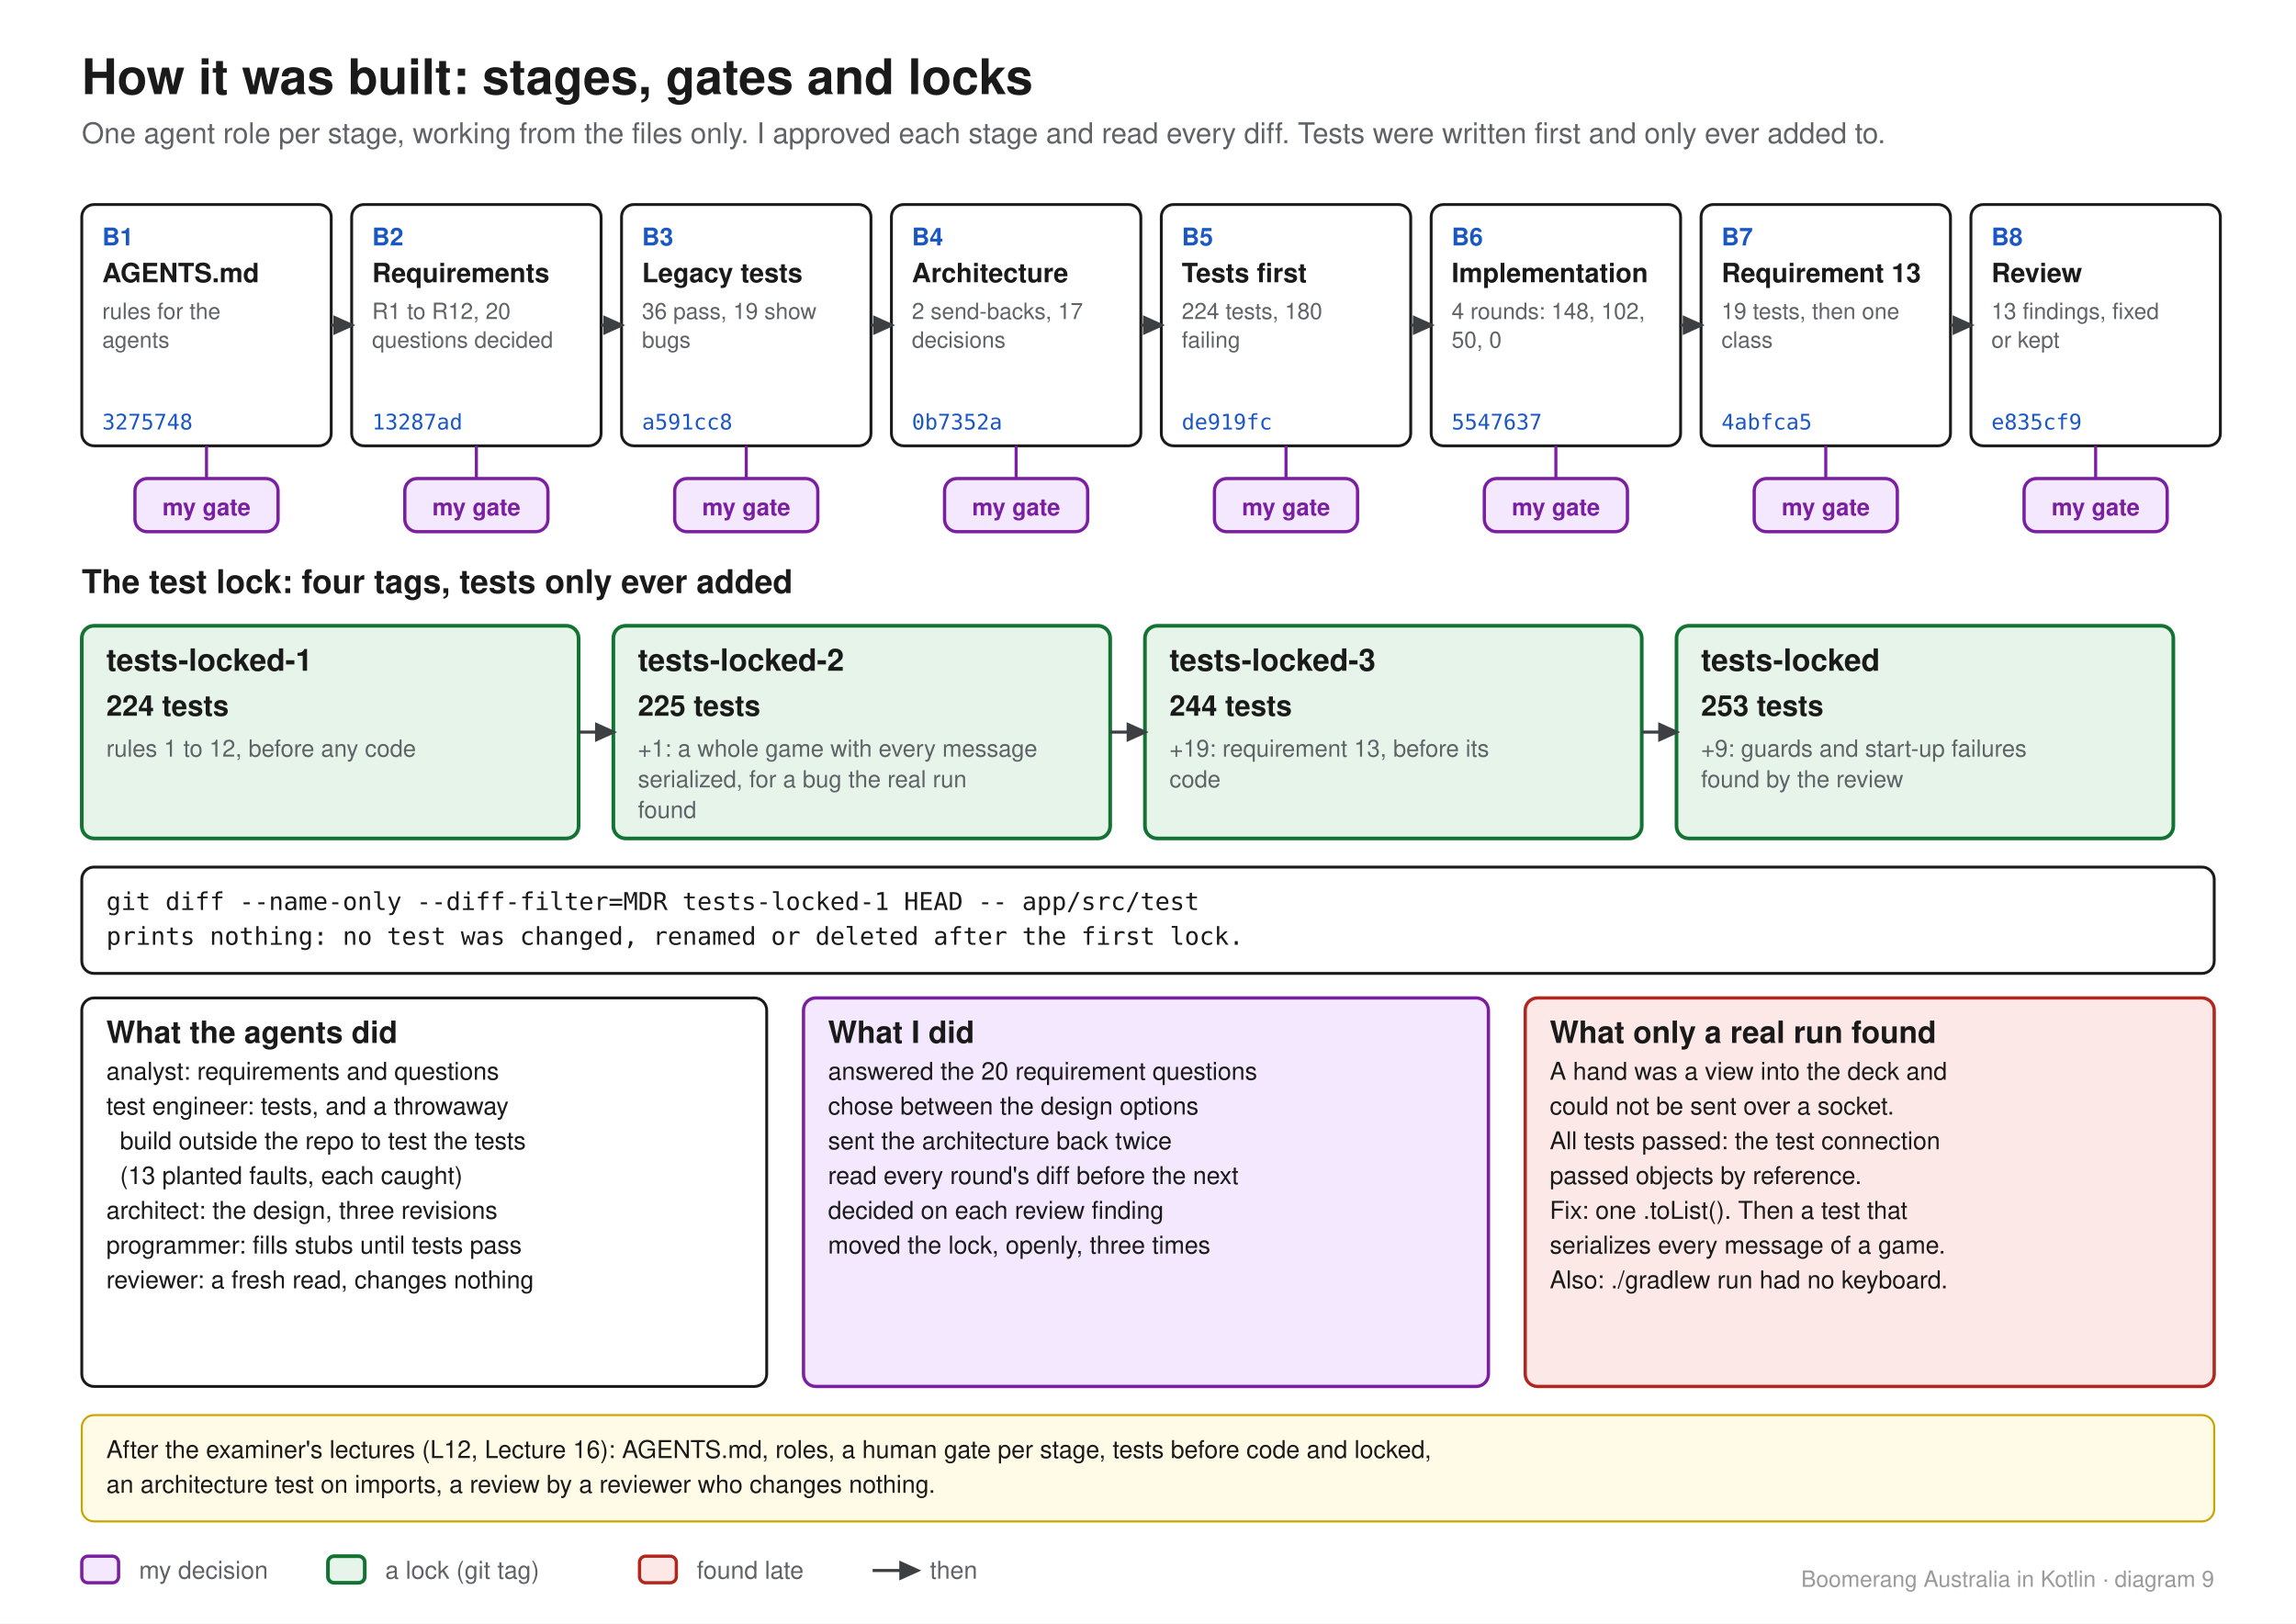
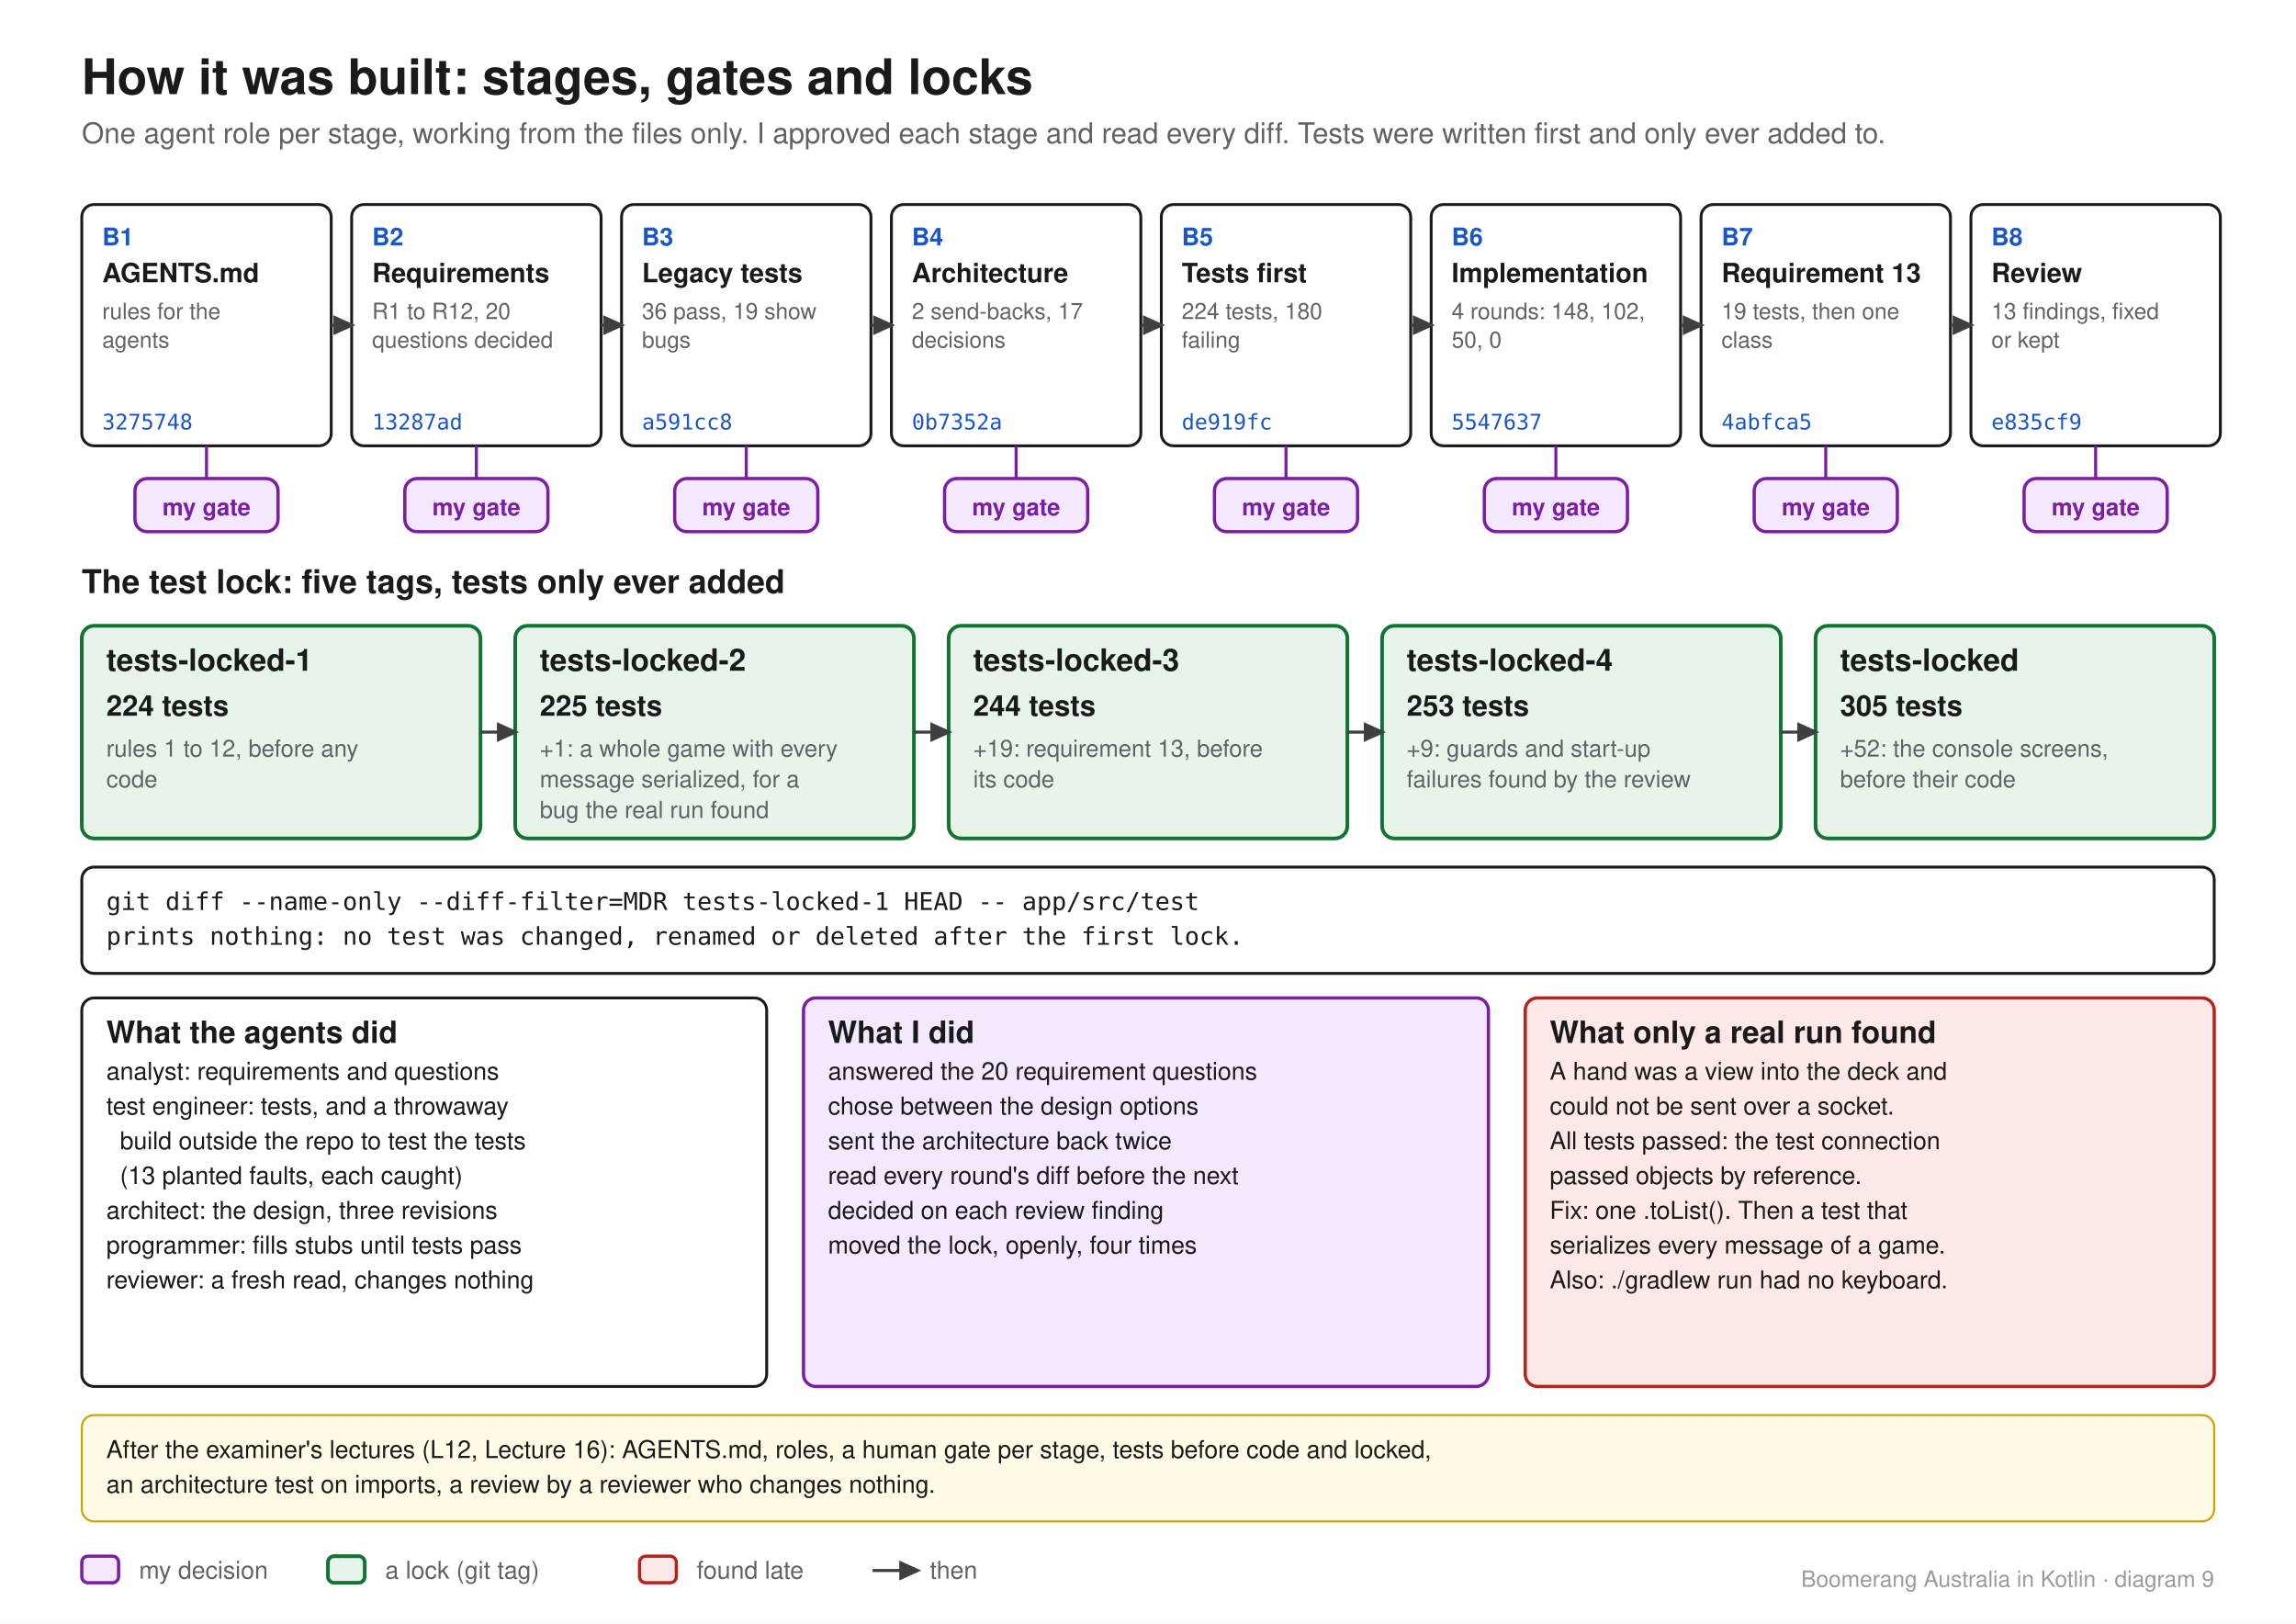
<svg xmlns="http://www.w3.org/2000/svg" viewBox="0 0 1123 794" width="297mm" height="210mm" font-family="Helvetica, Arial, sans-serif">
  <rect width="1123" height="794" fill="#ffffff" />
  <text x="40" y="46" font-size="24" font-weight="700" fill="#1a1a1a">How it was built: stages, gates and locks</text>
  <text x="40" y="70" font-size="14" fill="#5f6368">One agent role per stage, working from the files only. I approved each stage and read every diff. Tests were written first and only ever added to.</text>
  <text x="1083" y="776" font-size="11" fill="#9a9a9a" text-anchor="end">Boomerang Australia in Kotlin · diagram 9</text>
  <rect x="40" y="100" width="122" height="118" rx="6" fill="#ffffff" stroke="#1a1a1a" stroke-width="1.4" />
  <text x="50" y="120" font-size="12" fill="#1a56c4" font-weight="700" text-anchor="start" xml:space="preserve">B1</text>
  <text x="50" y="138" font-size="13" fill="#1a1a1a" font-weight="700" text-anchor="start" xml:space="preserve">AGENTS.md</text>
  <text x="50" y="156" font-size="11" fill="#5f6368" text-anchor="start" xml:space="preserve">rules for the</text>
  <text x="50" y="170" font-size="11" fill="#5f6368" text-anchor="start" xml:space="preserve">agents</text>
  <text x="50" y="210" font-size="10.5" fill="#1a56c4" font-family="Menlo, Consolas, monospace" text-anchor="start" xml:space="preserve">3275748</text>
  <rect x="66" y="234" width="70" height="26" rx="6" fill="#f3e8fd" stroke="#7b1fa2" stroke-width="1.6" />
  <text x="101" y="252" font-size="11.5" fill="#7b1fa2" font-weight="700" text-anchor="middle" xml:space="preserve">my gate</text>
  <polyline points="101.0,218 101.0,234" fill="none" stroke="#7b1fa2" stroke-width="1.5" />
  <rect x="172" y="100" width="122" height="118" rx="6" fill="#ffffff" stroke="#1a1a1a" stroke-width="1.4" />
  <text x="182" y="120" font-size="12" fill="#1a56c4" font-weight="700" text-anchor="start" xml:space="preserve">B2</text>
  <text x="182" y="138" font-size="13" fill="#1a1a1a" font-weight="700" text-anchor="start" xml:space="preserve">Requirements</text>
  <text x="182" y="156" font-size="11" fill="#5f6368" text-anchor="start" xml:space="preserve">R1 to R12, 20</text>
  <text x="182" y="170" font-size="11" fill="#5f6368" text-anchor="start" xml:space="preserve">questions decided</text>
  <text x="182" y="210" font-size="10.5" fill="#1a56c4" font-family="Menlo, Consolas, monospace" text-anchor="start" xml:space="preserve">13287ad</text>
  <rect x="198" y="234" width="70" height="26" rx="6" fill="#f3e8fd" stroke="#7b1fa2" stroke-width="1.6" />
  <text x="233" y="252" font-size="11.5" fill="#7b1fa2" font-weight="700" text-anchor="middle" xml:space="preserve">my gate</text>
  <polyline points="233.0,218 233.0,234" fill="none" stroke="#7b1fa2" stroke-width="1.5" />
  <polyline points="162,159.0 172,159.0" fill="none" stroke="#3c4043" stroke-width="1.5" />
  <polygon points="172.0,159.0 163.8,155.3 163.8,162.7" fill="#3c4043" stroke="#3c4043" stroke-width="1.5" />
  <rect x="304" y="100" width="122" height="118" rx="6" fill="#ffffff" stroke="#1a1a1a" stroke-width="1.4" />
  <text x="314" y="120" font-size="12" fill="#1a56c4" font-weight="700" text-anchor="start" xml:space="preserve">B3</text>
  <text x="314" y="138" font-size="13" fill="#1a1a1a" font-weight="700" text-anchor="start" xml:space="preserve">Legacy tests</text>
  <text x="314" y="156" font-size="11" fill="#5f6368" text-anchor="start" xml:space="preserve">36 pass, 19 show</text>
  <text x="314" y="170" font-size="11" fill="#5f6368" text-anchor="start" xml:space="preserve">bugs</text>
  <text x="314" y="210" font-size="10.5" fill="#1a56c4" font-family="Menlo, Consolas, monospace" text-anchor="start" xml:space="preserve">a591cc8</text>
  <rect x="330" y="234" width="70" height="26" rx="6" fill="#f3e8fd" stroke="#7b1fa2" stroke-width="1.6" />
  <text x="365" y="252" font-size="11.5" fill="#7b1fa2" font-weight="700" text-anchor="middle" xml:space="preserve">my gate</text>
  <polyline points="365.0,218 365.0,234" fill="none" stroke="#7b1fa2" stroke-width="1.5" />
  <polyline points="294,159.0 304,159.0" fill="none" stroke="#3c4043" stroke-width="1.5" />
  <polygon points="304.0,159.0 295.8,155.3 295.8,162.7" fill="#3c4043" stroke="#3c4043" stroke-width="1.5" />
  <rect x="436" y="100" width="122" height="118" rx="6" fill="#ffffff" stroke="#1a1a1a" stroke-width="1.4" />
  <text x="446" y="120" font-size="12" fill="#1a56c4" font-weight="700" text-anchor="start" xml:space="preserve">B4</text>
  <text x="446" y="138" font-size="13" fill="#1a1a1a" font-weight="700" text-anchor="start" xml:space="preserve">Architecture</text>
  <text x="446" y="156" font-size="11" fill="#5f6368" text-anchor="start" xml:space="preserve">2 send-backs, 17</text>
  <text x="446" y="170" font-size="11" fill="#5f6368" text-anchor="start" xml:space="preserve">decisions</text>
  <text x="446" y="210" font-size="10.5" fill="#1a56c4" font-family="Menlo, Consolas, monospace" text-anchor="start" xml:space="preserve">0b7352a</text>
  <rect x="462" y="234" width="70" height="26" rx="6" fill="#f3e8fd" stroke="#7b1fa2" stroke-width="1.6" />
  <text x="497" y="252" font-size="11.5" fill="#7b1fa2" font-weight="700" text-anchor="middle" xml:space="preserve">my gate</text>
  <polyline points="497.0,218 497.0,234" fill="none" stroke="#7b1fa2" stroke-width="1.5" />
  <polyline points="426,159.0 436,159.0" fill="none" stroke="#3c4043" stroke-width="1.5" />
  <polygon points="436.0,159.0 427.8,155.3 427.8,162.7" fill="#3c4043" stroke="#3c4043" stroke-width="1.5" />
  <rect x="568" y="100" width="122" height="118" rx="6" fill="#ffffff" stroke="#1a1a1a" stroke-width="1.4" />
  <text x="578" y="120" font-size="12" fill="#1a56c4" font-weight="700" text-anchor="start" xml:space="preserve">B5</text>
  <text x="578" y="138" font-size="13" fill="#1a1a1a" font-weight="700" text-anchor="start" xml:space="preserve">Tests first</text>
  <text x="578" y="156" font-size="11" fill="#5f6368" text-anchor="start" xml:space="preserve">224 tests, 180</text>
  <text x="578" y="170" font-size="11" fill="#5f6368" text-anchor="start" xml:space="preserve">failing</text>
  <text x="578" y="210" font-size="10.5" fill="#1a56c4" font-family="Menlo, Consolas, monospace" text-anchor="start" xml:space="preserve">de919fc</text>
  <rect x="594" y="234" width="70" height="26" rx="6" fill="#f3e8fd" stroke="#7b1fa2" stroke-width="1.6" />
  <text x="629" y="252" font-size="11.5" fill="#7b1fa2" font-weight="700" text-anchor="middle" xml:space="preserve">my gate</text>
  <polyline points="629.0,218 629.0,234" fill="none" stroke="#7b1fa2" stroke-width="1.5" />
  <polyline points="558,159.0 568,159.0" fill="none" stroke="#3c4043" stroke-width="1.5" />
  <polygon points="568.0,159.0 559.8,155.3 559.8,162.7" fill="#3c4043" stroke="#3c4043" stroke-width="1.5" />
  <rect x="700" y="100" width="122" height="118" rx="6" fill="#ffffff" stroke="#1a1a1a" stroke-width="1.4" />
  <text x="710" y="120" font-size="12" fill="#1a56c4" font-weight="700" text-anchor="start" xml:space="preserve">B6</text>
  <text x="710" y="138" font-size="13" fill="#1a1a1a" font-weight="700" text-anchor="start" xml:space="preserve">Implementation</text>
  <text x="710" y="156" font-size="11" fill="#5f6368" text-anchor="start" xml:space="preserve">4 rounds: 148, 102,</text>
  <text x="710" y="170" font-size="11" fill="#5f6368" text-anchor="start" xml:space="preserve">50, 0</text>
  <text x="710" y="210" font-size="10.5" fill="#1a56c4" font-family="Menlo, Consolas, monospace" text-anchor="start" xml:space="preserve">5547637</text>
  <rect x="726" y="234" width="70" height="26" rx="6" fill="#f3e8fd" stroke="#7b1fa2" stroke-width="1.6" />
  <text x="761" y="252" font-size="11.5" fill="#7b1fa2" font-weight="700" text-anchor="middle" xml:space="preserve">my gate</text>
  <polyline points="761.0,218 761.0,234" fill="none" stroke="#7b1fa2" stroke-width="1.5" />
  <polyline points="690,159.0 700,159.0" fill="none" stroke="#3c4043" stroke-width="1.5" />
  <polygon points="700.0,159.0 691.8,155.3 691.8,162.7" fill="#3c4043" stroke="#3c4043" stroke-width="1.5" />
  <rect x="832" y="100" width="122" height="118" rx="6" fill="#ffffff" stroke="#1a1a1a" stroke-width="1.4" />
  <text x="842" y="120" font-size="12" fill="#1a56c4" font-weight="700" text-anchor="start" xml:space="preserve">B7</text>
  <text x="842" y="138" font-size="13" fill="#1a1a1a" font-weight="700" text-anchor="start" xml:space="preserve">Requirement 13</text>
  <text x="842" y="156" font-size="11" fill="#5f6368" text-anchor="start" xml:space="preserve">19 tests, then one</text>
  <text x="842" y="170" font-size="11" fill="#5f6368" text-anchor="start" xml:space="preserve">class</text>
  <text x="842" y="210" font-size="10.5" fill="#1a56c4" font-family="Menlo, Consolas, monospace" text-anchor="start" xml:space="preserve">4abfca5</text>
  <rect x="858" y="234" width="70" height="26" rx="6" fill="#f3e8fd" stroke="#7b1fa2" stroke-width="1.6" />
  <text x="893" y="252" font-size="11.5" fill="#7b1fa2" font-weight="700" text-anchor="middle" xml:space="preserve">my gate</text>
  <polyline points="893.0,218 893.0,234" fill="none" stroke="#7b1fa2" stroke-width="1.5" />
  <polyline points="822,159.0 832,159.0" fill="none" stroke="#3c4043" stroke-width="1.5" />
  <polygon points="832.0,159.0 823.8,155.3 823.8,162.7" fill="#3c4043" stroke="#3c4043" stroke-width="1.5" />
  <rect x="964" y="100" width="122" height="118" rx="6" fill="#ffffff" stroke="#1a1a1a" stroke-width="1.4" />
  <text x="974" y="120" font-size="12" fill="#1a56c4" font-weight="700" text-anchor="start" xml:space="preserve">B8</text>
  <text x="974" y="138" font-size="13" fill="#1a1a1a" font-weight="700" text-anchor="start" xml:space="preserve">Review</text>
  <text x="974" y="156" font-size="11" fill="#5f6368" text-anchor="start" xml:space="preserve">13 findings, fixed</text>
  <text x="974" y="170" font-size="11" fill="#5f6368" text-anchor="start" xml:space="preserve">or kept</text>
  <text x="974" y="210" font-size="10.5" fill="#1a56c4" font-family="Menlo, Consolas, monospace" text-anchor="start" xml:space="preserve">e835cf9</text>
  <rect x="990" y="234" width="70" height="26" rx="6" fill="#f3e8fd" stroke="#7b1fa2" stroke-width="1.6" />
  <text x="1025" y="252" font-size="11.5" fill="#7b1fa2" font-weight="700" text-anchor="middle" xml:space="preserve">my gate</text>
  <polyline points="1025.0,218 1025.0,234" fill="none" stroke="#7b1fa2" stroke-width="1.5" />
  <polyline points="954,159.0 964,159.0" fill="none" stroke="#3c4043" stroke-width="1.5" />
  <polygon points="964.0,159.0 955.8,155.3 955.8,162.7" fill="#3c4043" stroke="#3c4043" stroke-width="1.5" />
-   <text x="40" y="290" font-size="16" fill="#1a1a1a" font-weight="700" text-anchor="start" xml:space="preserve">The test lock: four tags, tests only ever added</text>
-   <rect x="40" y="306" width="243" height="104" rx="6" fill="#e6f4ea" stroke="#137333" stroke-width="1.8" />
+   <text x="40" y="290" font-size="16" fill="#1a1a1a" font-weight="700" text-anchor="start" xml:space="preserve">The test lock: five tags, tests only ever added</text>
+   <rect x="40" y="306" width="195" height="104" rx="6" fill="#e6f4ea" stroke="#137333" stroke-width="1.8" />
  <text x="52" y="328" font-size="15" font-weight="700" fill="#1a1a1a">tests-locked-1</text>
  <text x="52" y="350" font-size="14" fill="#1a1a1a" font-weight="700" text-anchor="start" xml:space="preserve">224 tests</text>
-   <text x="52" y="370" font-size="11.5" fill="#5f6368" text-anchor="start" xml:space="preserve">rules 1 to 12, before any code</text>
-   <rect x="300" y="306" width="243" height="104" rx="6" fill="#e6f4ea" stroke="#137333" stroke-width="1.8" />
-   <text x="312" y="328" font-size="15" font-weight="700" fill="#1a1a1a">tests-locked-2</text>
-   <text x="312" y="350" font-size="14" fill="#1a1a1a" font-weight="700" text-anchor="start" xml:space="preserve">225 tests</text>
-   <text x="312" y="370" font-size="11.5" fill="#5f6368" text-anchor="start" xml:space="preserve">+1: a whole game with every message</text>
-   <text x="312" y="385" font-size="11.5" fill="#5f6368" text-anchor="start" xml:space="preserve">serialized, for a bug the real run</text>
-   <text x="312" y="400" font-size="11.5" fill="#5f6368" text-anchor="start" xml:space="preserve">found</text>
-   <polyline points="283,358.0 300,358.0" fill="none" stroke="#3c4043" stroke-width="1.5" />
-   <polygon points="300.0,358.0 291.8,354.3 291.8,361.7" fill="#3c4043" stroke="#3c4043" stroke-width="1.5" />
-   <rect x="560" y="306" width="243" height="104" rx="6" fill="#e6f4ea" stroke="#137333" stroke-width="1.8" />
-   <text x="572" y="328" font-size="15" font-weight="700" fill="#1a1a1a">tests-locked-3</text>
-   <text x="572" y="350" font-size="14" fill="#1a1a1a" font-weight="700" text-anchor="start" xml:space="preserve">244 tests</text>
-   <text x="572" y="370" font-size="11.5" fill="#5f6368" text-anchor="start" xml:space="preserve">+19: requirement 13, before its</text>
-   <text x="572" y="385" font-size="11.5" fill="#5f6368" text-anchor="start" xml:space="preserve">code</text>
-   <polyline points="543,358.0 560,358.0" fill="none" stroke="#3c4043" stroke-width="1.5" />
-   <polygon points="560.0,358.0 551.8,354.3 551.8,361.7" fill="#3c4043" stroke="#3c4043" stroke-width="1.5" />
-   <rect x="820" y="306" width="243" height="104" rx="6" fill="#e6f4ea" stroke="#137333" stroke-width="1.8" />
-   <text x="832" y="328" font-size="15" font-weight="700" fill="#1a1a1a">tests-locked</text>
-   <text x="832" y="350" font-size="14" fill="#1a1a1a" font-weight="700" text-anchor="start" xml:space="preserve">253 tests</text>
-   <text x="832" y="370" font-size="11.5" fill="#5f6368" text-anchor="start" xml:space="preserve">+9: guards and start-up failures</text>
-   <text x="832" y="385" font-size="11.5" fill="#5f6368" text-anchor="start" xml:space="preserve">found by the review</text>
-   <polyline points="803,358.0 820,358.0" fill="none" stroke="#3c4043" stroke-width="1.5" />
-   <polygon points="820.0,358.0 811.8,354.3 811.8,361.7" fill="#3c4043" stroke="#3c4043" stroke-width="1.5" />
+   <text x="52" y="370" font-size="11.5" fill="#5f6368" text-anchor="start" xml:space="preserve">rules 1 to 12, before any</text>
+   <text x="52" y="385" font-size="11.5" fill="#5f6368" text-anchor="start" xml:space="preserve">code</text>
+   <rect x="252" y="306" width="195" height="104" rx="6" fill="#e6f4ea" stroke="#137333" stroke-width="1.8" />
+   <text x="264" y="328" font-size="15" font-weight="700" fill="#1a1a1a">tests-locked-2</text>
+   <text x="264" y="350" font-size="14" fill="#1a1a1a" font-weight="700" text-anchor="start" xml:space="preserve">225 tests</text>
+   <text x="264" y="370" font-size="11.5" fill="#5f6368" text-anchor="start" xml:space="preserve">+1: a whole game with every</text>
+   <text x="264" y="385" font-size="11.5" fill="#5f6368" text-anchor="start" xml:space="preserve">message serialized, for a</text>
+   <text x="264" y="400" font-size="11.5" fill="#5f6368" text-anchor="start" xml:space="preserve">bug the real run found</text>
+   <polyline points="235,358.0 252,358.0" fill="none" stroke="#3c4043" stroke-width="1.5" />
+   <polygon points="252.0,358.0 243.8,354.3 243.8,361.7" fill="#3c4043" stroke="#3c4043" stroke-width="1.5" />
+   <rect x="464" y="306" width="195" height="104" rx="6" fill="#e6f4ea" stroke="#137333" stroke-width="1.8" />
+   <text x="476" y="328" font-size="15" font-weight="700" fill="#1a1a1a">tests-locked-3</text>
+   <text x="476" y="350" font-size="14" fill="#1a1a1a" font-weight="700" text-anchor="start" xml:space="preserve">244 tests</text>
+   <text x="476" y="370" font-size="11.5" fill="#5f6368" text-anchor="start" xml:space="preserve">+19: requirement 13, before</text>
+   <text x="476" y="385" font-size="11.5" fill="#5f6368" text-anchor="start" xml:space="preserve">its code</text>
+   <polyline points="447,358.0 464,358.0" fill="none" stroke="#3c4043" stroke-width="1.5" />
+   <polygon points="464.0,358.0 455.8,354.3 455.8,361.7" fill="#3c4043" stroke="#3c4043" stroke-width="1.5" />
+   <rect x="676" y="306" width="195" height="104" rx="6" fill="#e6f4ea" stroke="#137333" stroke-width="1.8" />
+   <text x="688" y="328" font-size="15" font-weight="700" fill="#1a1a1a">tests-locked-4</text>
+   <text x="688" y="350" font-size="14" fill="#1a1a1a" font-weight="700" text-anchor="start" xml:space="preserve">253 tests</text>
+   <text x="688" y="370" font-size="11.5" fill="#5f6368" text-anchor="start" xml:space="preserve">+9: guards and start-up</text>
+   <text x="688" y="385" font-size="11.5" fill="#5f6368" text-anchor="start" xml:space="preserve">failures found by the review</text>
+   <polyline points="659,358.0 676,358.0" fill="none" stroke="#3c4043" stroke-width="1.5" />
+   <polygon points="676.0,358.0 667.8,354.3 667.8,361.7" fill="#3c4043" stroke="#3c4043" stroke-width="1.5" />
+   <rect x="888" y="306" width="195" height="104" rx="6" fill="#e6f4ea" stroke="#137333" stroke-width="1.8" />
+   <text x="900" y="328" font-size="15" font-weight="700" fill="#1a1a1a">tests-locked</text>
+   <text x="900" y="350" font-size="14" fill="#1a1a1a" font-weight="700" text-anchor="start" xml:space="preserve">305 tests</text>
+   <text x="900" y="370" font-size="11.5" fill="#5f6368" text-anchor="start" xml:space="preserve">+52: the console screens,</text>
+   <text x="900" y="385" font-size="11.5" fill="#5f6368" text-anchor="start" xml:space="preserve">before their code</text>
+   <polyline points="871,358.0 888,358.0" fill="none" stroke="#3c4043" stroke-width="1.5" />
+   <polygon points="888.0,358.0 879.8,354.3 879.8,361.7" fill="#3c4043" stroke="#3c4043" stroke-width="1.5" />
  <rect x="40" y="424" width="1043" height="52" rx="6" fill="#ffffff" stroke="#1a1a1a" stroke-width="1.4" />
  <text x="52" y="445" font-size="12" fill="#1a1a1a" font-family="Menlo, Consolas, monospace" xml:space="preserve">git diff --name-only --diff-filter=MDR tests-locked-1 HEAD -- app/src/test</text>
  <text x="52" y="462" font-size="12" fill="#1a1a1a" font-family="Menlo, Consolas, monospace" xml:space="preserve">prints nothing: no test was changed, renamed or deleted after the first lock.</text>
  <rect x="40" y="488" width="335" height="190" rx="6" fill="#ffffff" stroke="#1a1a1a" stroke-width="1.4" />
  <text x="52" y="510" font-size="15" font-weight="700" fill="#1a1a1a">What the agents did</text>
  <text x="52" y="528" font-size="12" fill="#1a1a1a" xml:space="preserve">analyst: requirements and questions</text>
  <text x="52" y="545" font-size="12" fill="#1a1a1a" xml:space="preserve">test engineer: tests, and a throwaway</text>
  <text x="52" y="562" font-size="12" fill="#1a1a1a" xml:space="preserve">  build outside the repo to test the tests</text>
  <text x="52" y="579" font-size="12" fill="#1a1a1a" xml:space="preserve">  (13 planted faults, each caught)</text>
  <text x="52" y="596" font-size="12" fill="#1a1a1a" xml:space="preserve">architect: the design, three revisions</text>
  <text x="52" y="613" font-size="12" fill="#1a1a1a" xml:space="preserve">programmer: fills stubs until tests pass</text>
  <text x="52" y="630" font-size="12" fill="#1a1a1a" xml:space="preserve">reviewer: a fresh read, changes nothing</text>
  <rect x="393" y="488" width="335" height="190" rx="6" fill="#f3e8fd" stroke="#7b1fa2" stroke-width="1.6" />
  <text x="405" y="510" font-size="15" font-weight="700" fill="#1a1a1a">What I did</text>
  <text x="405" y="528" font-size="12" fill="#1a1a1a" xml:space="preserve">answered the 20 requirement questions</text>
  <text x="405" y="545" font-size="12" fill="#1a1a1a" xml:space="preserve">chose between the design options</text>
  <text x="405" y="562" font-size="12" fill="#1a1a1a" xml:space="preserve">sent the architecture back twice</text>
  <text x="405" y="579" font-size="12" fill="#1a1a1a" xml:space="preserve">read every round's diff before the next</text>
  <text x="405" y="596" font-size="12" fill="#1a1a1a" xml:space="preserve">decided on each review finding</text>
-   <text x="405" y="613" font-size="12" fill="#1a1a1a" xml:space="preserve">moved the lock, openly, three times</text>
+   <text x="405" y="613" font-size="12" fill="#1a1a1a" xml:space="preserve">moved the lock, openly, four times</text>
  <rect x="746" y="488" width="337" height="190" rx="6" fill="#fce8e6" stroke="#b3261e" stroke-width="1.6" />
  <text x="758" y="510" font-size="15" font-weight="700" fill="#1a1a1a">What only a real run found</text>
  <text x="758" y="528" font-size="12" fill="#1a1a1a" xml:space="preserve">A hand was a view into the deck and</text>
  <text x="758" y="545" font-size="12" fill="#1a1a1a" xml:space="preserve">could not be sent over a socket.</text>
  <text x="758" y="562" font-size="12" fill="#1a1a1a" xml:space="preserve">All tests passed: the test connection</text>
  <text x="758" y="579" font-size="12" fill="#1a1a1a" xml:space="preserve">passed objects by reference.</text>
  <text x="758" y="596" font-size="12" fill="#1a1a1a" xml:space="preserve">Fix: one .toList(). Then a test that</text>
  <text x="758" y="613" font-size="12" fill="#1a1a1a" xml:space="preserve">serializes every message of a game.</text>
  <text x="758" y="630" font-size="12" fill="#1a1a1a" xml:space="preserve">Also: ./gradlew run had no keyboard.</text>
  <rect x="40" y="692" width="1043" height="52" rx="6" fill="#fffbe6" stroke="#c9a400" stroke-width="1.0" />
  <text x="52" y="713" font-size="12" fill="#1a1a1a" xml:space="preserve">After the examiner's lectures (L12, Lecture 16): AGENTS.md, roles, a human gate per stage, tests before code and locked,</text>
  <text x="52" y="730" font-size="12" fill="#1a1a1a" xml:space="preserve">an architecture test on imports, a review by a reviewer who changes nothing.</text>
  <rect x="40" y="761" width="18" height="13" rx="3" fill="#f3e8fd" stroke="#7b1fa2" stroke-width="1.6" />
  <text x="68" y="772" font-size="12" fill="#5f6368" text-anchor="start" xml:space="preserve">my decision</text>
  <rect x="160.4" y="761" width="18" height="13" rx="3" fill="#e6f4ea" stroke="#137333" stroke-width="1.8" />
  <text x="188.4" y="772" font-size="12" fill="#5f6368" text-anchor="start" xml:space="preserve">a lock (git tag)</text>
  <rect x="312.8" y="761" width="18" height="13" rx="3" fill="#fce8e6" stroke="#b3261e" stroke-width="1.6" />
  <text x="340.8" y="772" font-size="12" fill="#5f6368" text-anchor="start" xml:space="preserve">found late</text>
  <polyline points="426.8,768 448.8,768" fill="none" stroke="#3c4043" stroke-width="1.5" />
  <polygon points="448.8,768.0 440.6,764.3 440.6,771.7" fill="#3c4043" stroke="#3c4043" stroke-width="1.5" />
  <text x="454.8" y="772" font-size="12" fill="#5f6368" text-anchor="start" xml:space="preserve">then</text>
</svg>
